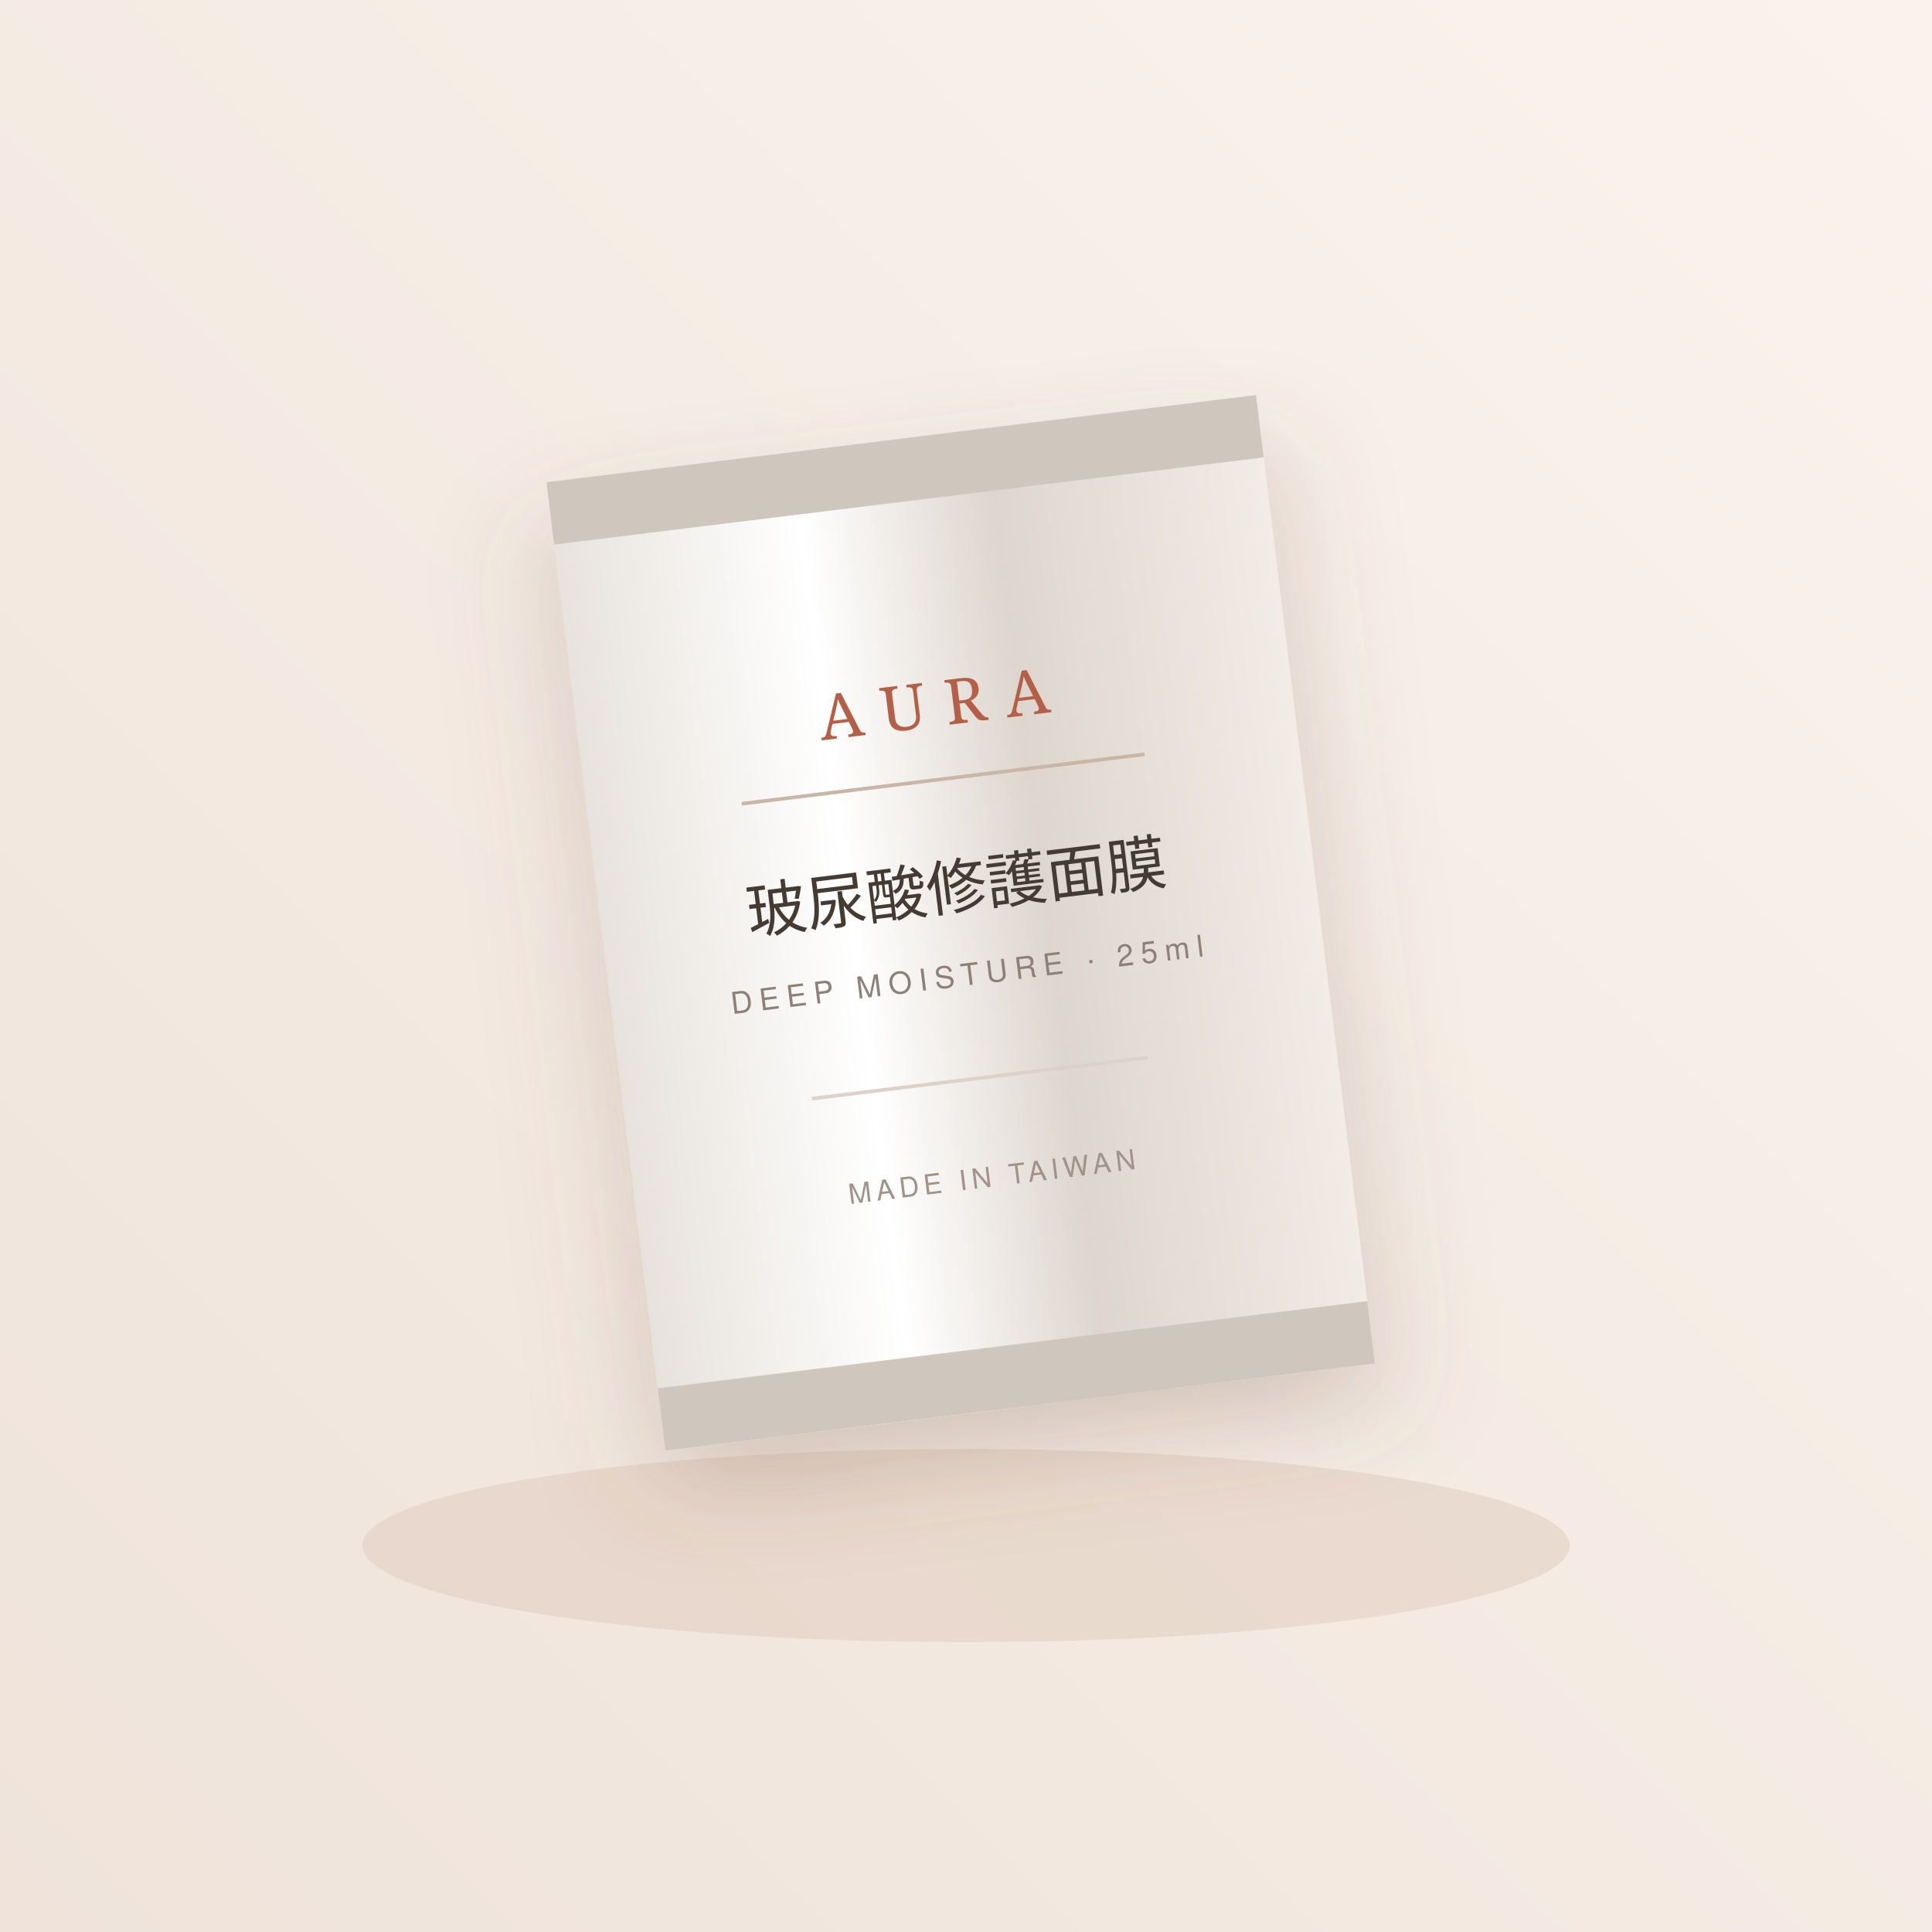
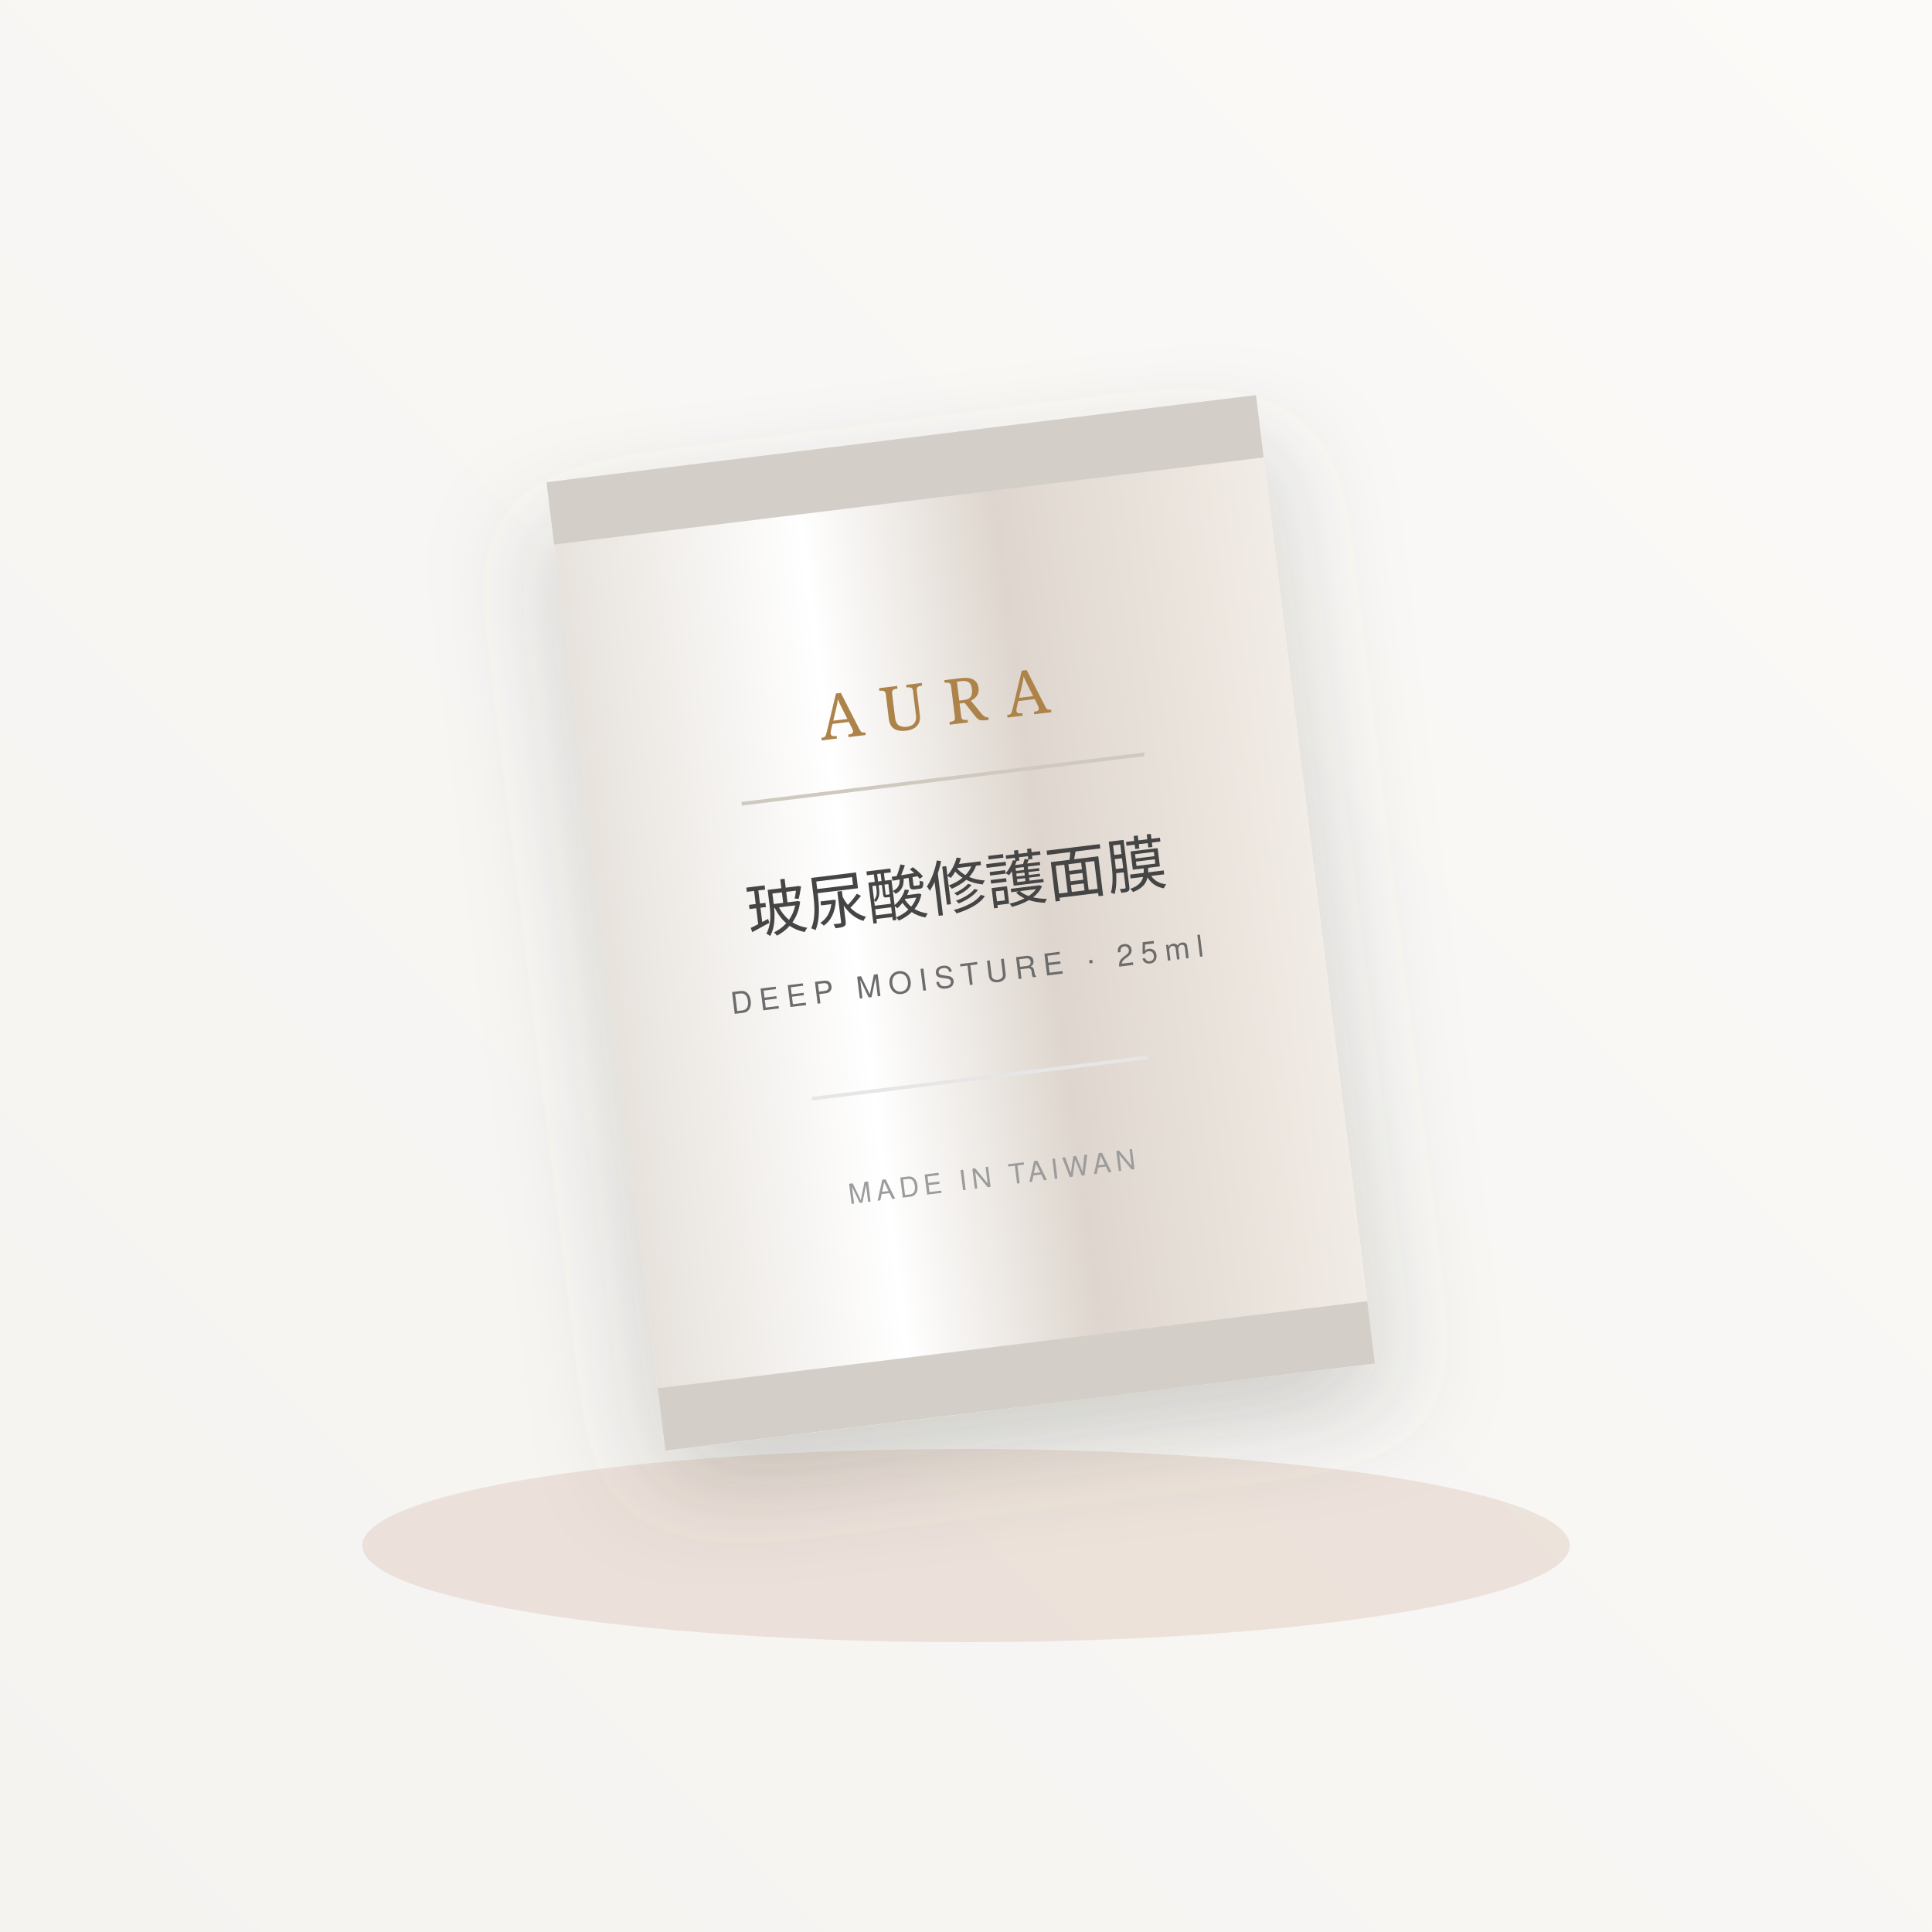
<svg xmlns="http://www.w3.org/2000/svg" viewBox="0 0 800 800" role="img" aria-label="面膜單片鋁袋">
  <defs>
    <linearGradient id="bg2" x1="0" y1="1" x2="1" y2="0">
-       <stop offset="0" stop-color="#EFE3DA" />
-       <stop offset="1" stop-color="#FAF3ED" />
+       <stop offset="0" stop-color="#F5F3F0" />
+       <stop offset="1" stop-color="#FBFAF8" />
    </linearGradient>
    <linearGradient id="foil" x1="0" y1="0" x2="1" y2="0">
      <stop offset="0" stop-color="#E7E2DC" />
      <stop offset=".35" stop-color="#FFFFFF" />
      <stop offset=".62" stop-color="#DED6CE" />
      <stop offset="1" stop-color="#F2ECE6" />
    </linearGradient>
    <filter id="sh2" x="-30%" y="-30%" width="160%" height="160%">
-       <feDropShadow dx="0" dy="18" stdDeviation="22" flood-color="#7A5B47" flood-opacity=".25" />
+       <feDropShadow dx="0" dy="18" stdDeviation="22" flood-color="#5A5651" flood-opacity=".25" />
    </filter>
  </defs>
  <rect width="800" height="800" fill="url(#bg2)" />
  <ellipse cx="400" cy="640" rx="250" ry="40" fill="#D6BEAC" opacity=".35" />
  <g filter="url(#sh2)" transform="rotate(-7 400 400)">
    <rect x="252" y="180" width="296" height="404" rx="8" fill="url(#foil)" />
-     <path d="M252 180h296v26H252z" fill="#CFC6BE" />
-     <path d="M252 558h296v26H252z" fill="#CFC6BE" />
-     <text x="400" y="300" font-family="Georgia,serif" font-size="26" letter-spacing="8" fill="#B4614A" text-anchor="middle">AURA</text>
-     <line x1="316" y1="322" x2="484" y2="322" stroke="#C9B6A7" stroke-width="1.5" />
-     <text x="400" y="376" font-family="Georgia,serif" font-size="25" fill="#453A33" text-anchor="middle">玻尿酸修護面膜</text>
-     <text x="400" y="408" font-family="Helvetica,Arial,sans-serif" font-size="12.5" letter-spacing="3" fill="#8F8077" text-anchor="middle">DEEP MOISTURE · 25ml</text>
-     <rect x="330" y="446" width="140" height="1.5" fill="#DCD2CA" />
-     <text x="400" y="492" font-family="Helvetica,Arial,sans-serif" font-size="11.5" letter-spacing="2" fill="#A2938A" text-anchor="middle">MADE IN TAIWAN</text>
+     <path d="M252 180h296v26H252z" fill="#D3CFC8" />
+     <path d="M252 558h296v26H252z" fill="#D3CFC8" />
+     <text x="400" y="300" font-family="Georgia,serif" font-size="26" letter-spacing="8" fill="#AD8349" text-anchor="middle">AURA</text>
+     <line x1="316" y1="322" x2="484" y2="322" stroke="#CFC9BF" stroke-width="1.5" />
+     <text x="400" y="376" font-family="Georgia,serif" font-size="25" fill="#444444" text-anchor="middle">玻尿酸修護面膜</text>
+     <text x="400" y="408" font-family="Helvetica,Arial,sans-serif" font-size="12.5" letter-spacing="3" fill="#6C6C6C" text-anchor="middle">DEEP MOISTURE · 25ml</text>
+     <rect x="330" y="446" width="140" height="1.5" fill="#E6E6E6" />
+     <text x="400" y="492" font-family="Helvetica,Arial,sans-serif" font-size="11.5" letter-spacing="2" fill="#9C9C9C" text-anchor="middle">MADE IN TAIWAN</text>
  </g>
</svg>
